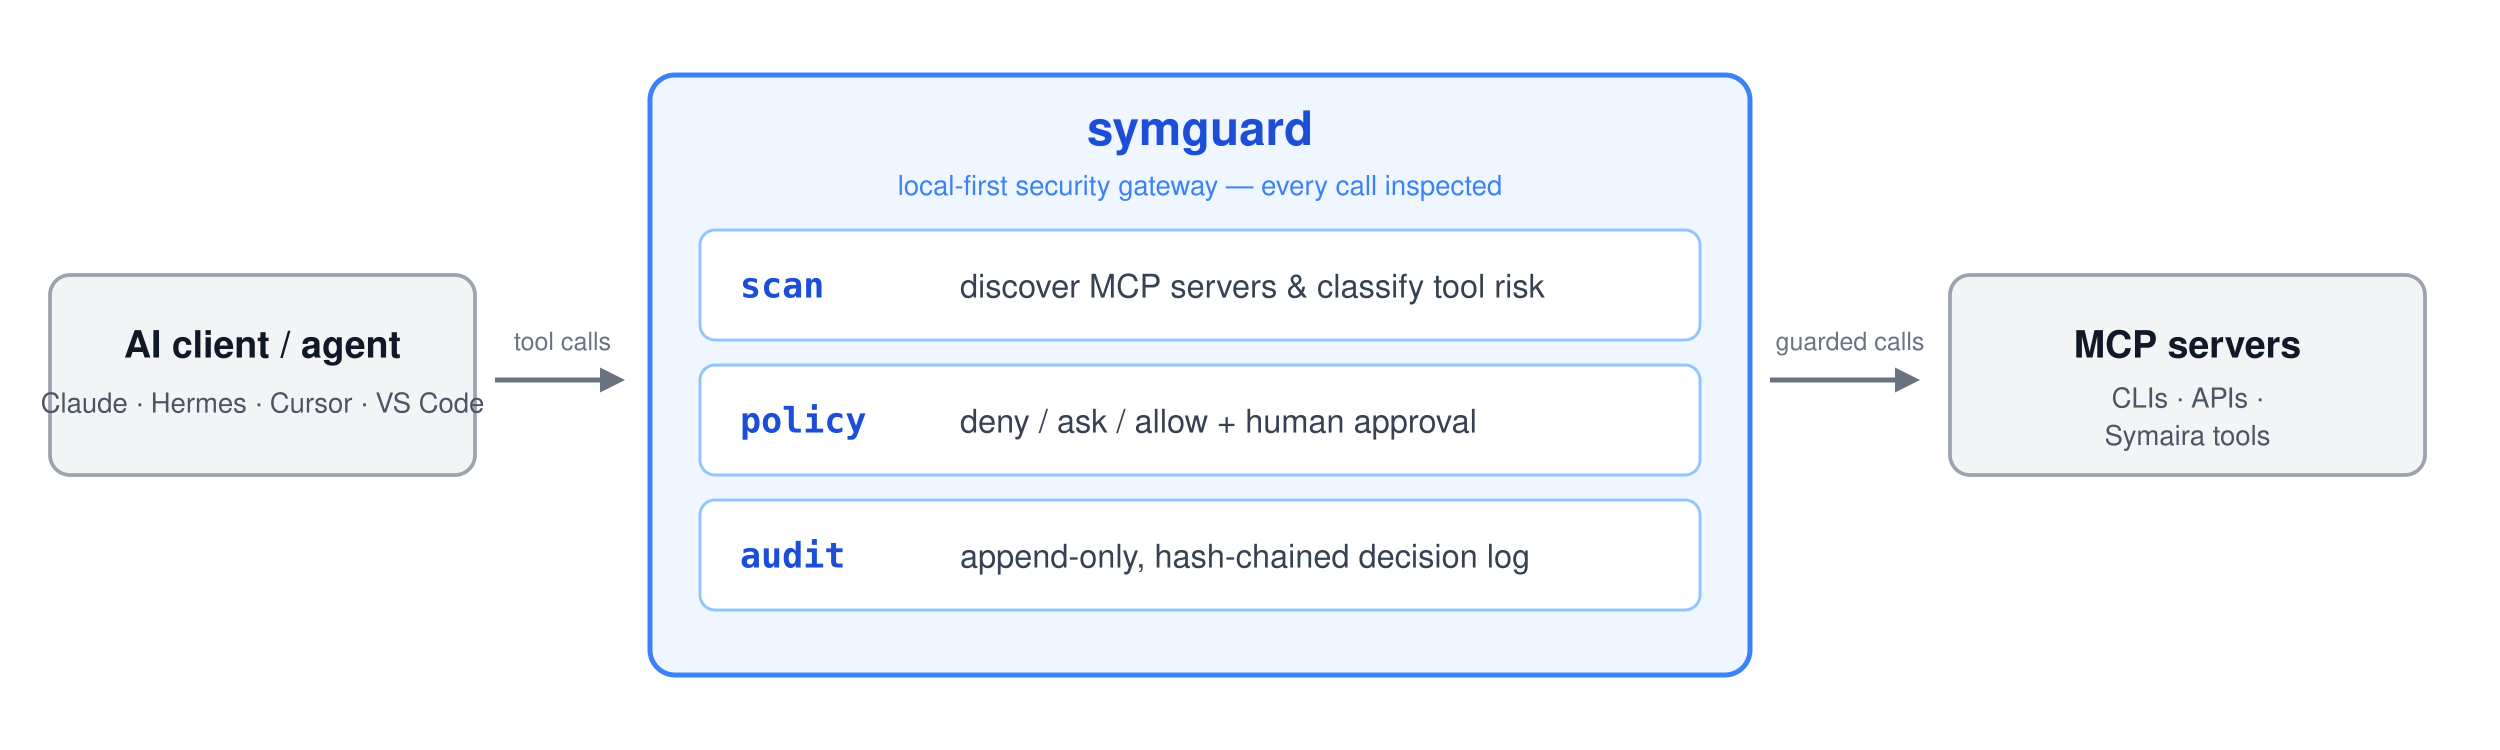
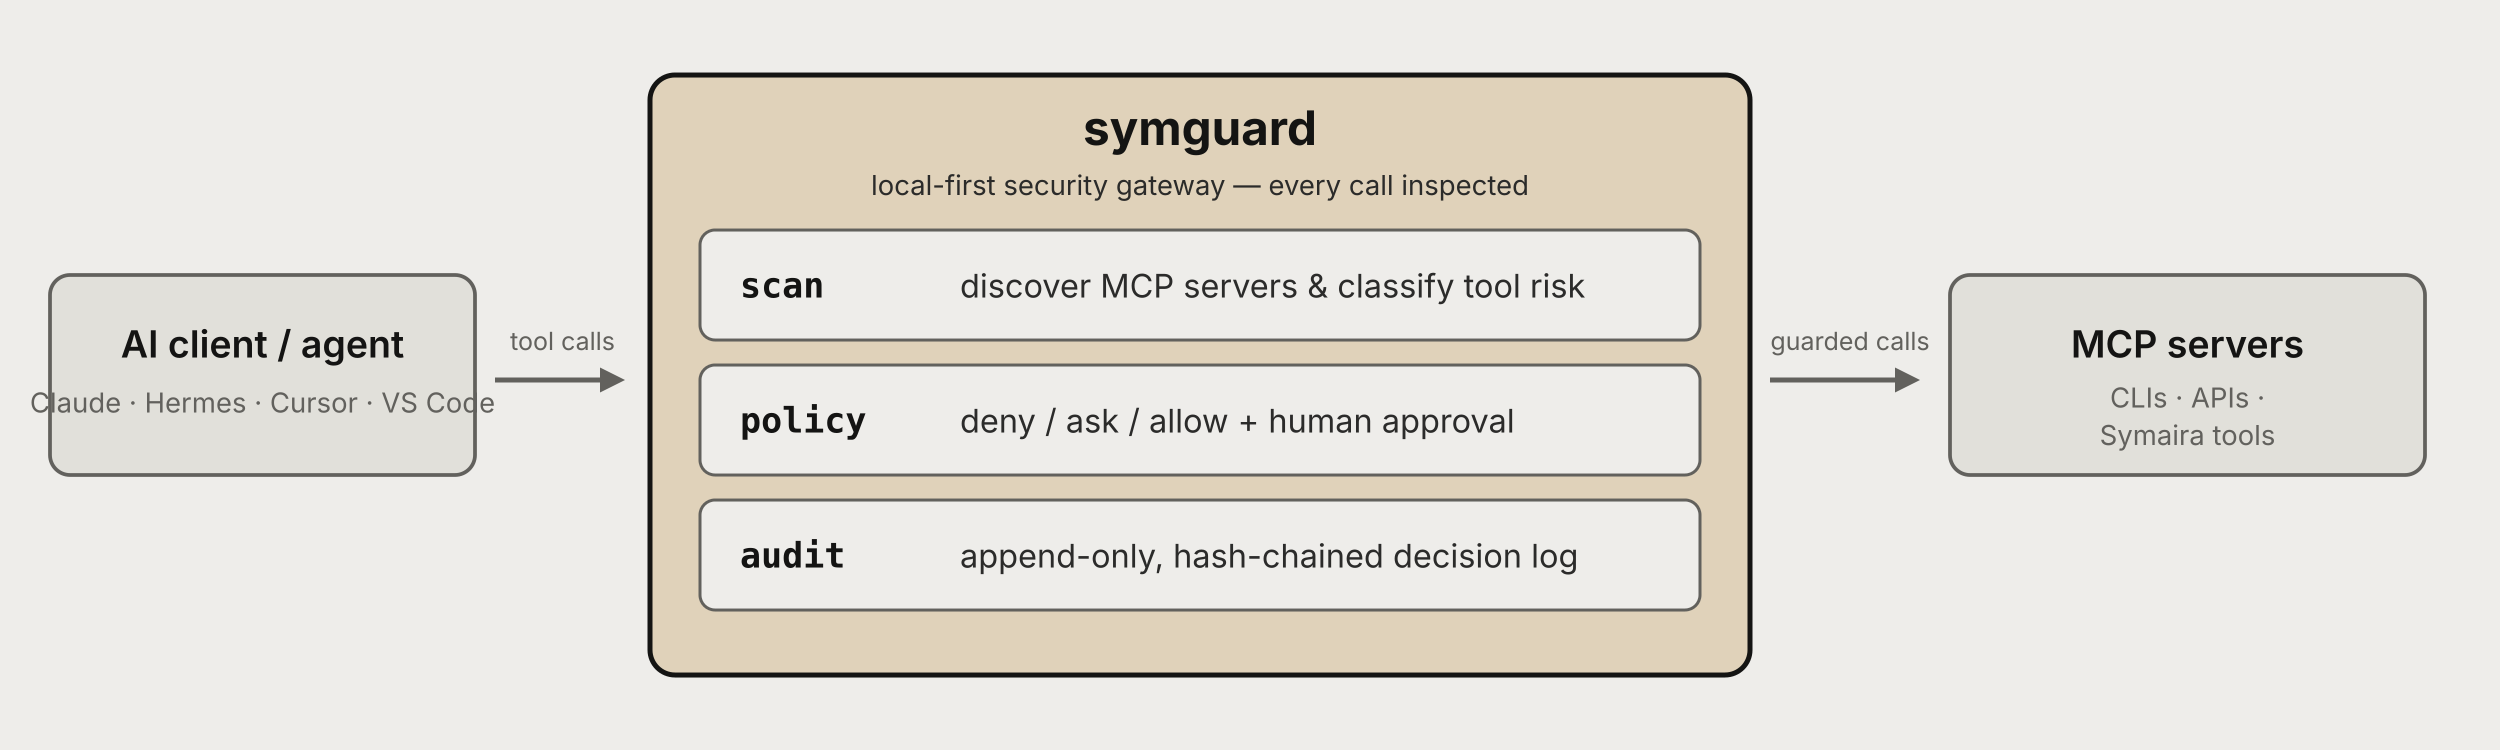
- <svg xmlns="http://www.w3.org/2000/svg" viewBox="0 0 1000 300" role="img" aria-labelledby="title desc">
-   <rect width="1000" height="300" fill="#ffffff" />
-   <g font-family="ui-sans-serif, -apple-system, 'Segoe UI', Helvetica, Arial, sans-serif">
-     <rect x="20" y="110" width="170" height="80" rx="8" fill="#f3f4f6" stroke="#9ca3af" stroke-width="1.5" />
-     <text x="105" y="143" text-anchor="middle" font-size="15" font-weight="600" fill="#111827">AI client / agent</text>
-     <text x="105" y="165" text-anchor="middle" font-size="11" fill="#4b5563">Claude · Hermes · Cursor · VS Code</text>
-     <text x="225" y="140" text-anchor="middle" font-size="10" fill="#6b7280">tool calls</text>
-     <path d="M 198 152 H 246" stroke="#6b7280" stroke-width="2" fill="none" />
-     <polygon points="250,152 240,147 240,157" fill="#6b7280" />
-     <rect x="260" y="30" width="440" height="240" rx="10" fill="#eff6ff" stroke="#3b82f6" stroke-width="2" />
-     <text x="480" y="58" text-anchor="middle" font-size="19" font-weight="700" fill="#1d4ed8">symguard</text>
-     <text x="480" y="78" text-anchor="middle" font-size="11" fill="#3b82f6">local-first security gateway — every call inspected</text>
-     <rect x="280" y="92" width="400" height="44" rx="6" fill="#ffffff" stroke="#93c5fd" stroke-width="1.2" />
-     <text x="296" y="119" font-size="14" font-weight="700" fill="#1d4ed8" font-family="ui-monospace, SFMono-Regular, Menlo, monospace">scan</text>
-     <text x="384" y="119" font-size="13" fill="#374151">discover MCP servers &amp; classify tool risk</text>
-     <rect x="280" y="146" width="400" height="44" rx="6" fill="#ffffff" stroke="#93c5fd" stroke-width="1.2" />
-     <text x="296" y="173" font-size="14" font-weight="700" fill="#1d4ed8" font-family="ui-monospace, SFMono-Regular, Menlo, monospace">policy</text>
-     <text x="384" y="173" font-size="13" fill="#374151">deny / ask / allow + human approval</text>
-     <rect x="280" y="200" width="400" height="44" rx="6" fill="#ffffff" stroke="#93c5fd" stroke-width="1.2" />
-     <text x="296" y="227" font-size="14" font-weight="700" fill="#1d4ed8" font-family="ui-monospace, SFMono-Regular, Menlo, monospace">audit</text>
-     <text x="384" y="227" font-size="13" fill="#374151">append-only, hash-chained decision log</text>
-     <text x="740" y="140" text-anchor="middle" font-size="10" fill="#6b7280">guarded calls</text>
-     <path d="M 708 152 H 764" stroke="#6b7280" stroke-width="2" fill="none" />
-     <polygon points="768,152 758,147 758,157" fill="#6b7280" />
-     <rect x="780" y="110" width="190" height="80" rx="8" fill="#f3f4f6" stroke="#9ca3af" stroke-width="1.5" />
-     <text x="875" y="143" text-anchor="middle" font-size="15" font-weight="600" fill="#111827">MCP servers</text>
-     <text x="875" y="163" text-anchor="middle" font-size="11" fill="#4b5563">CLIs · APIs ·</text>
-     <text x="875" y="178" text-anchor="middle" font-size="11" fill="#4b5563">Symaira tools</text>
+ <svg xmlns="http://www.w3.org/2000/svg" style="font-optical-sizing:none;font-variation-settings:'opsz' 18" viewBox="0 0 1000 300" role="img" aria-labelledby="title desc">
+   <rect width="1000" height="300" fill="#EEEDEA" />
+   <g font-family="'Google Sans Flex', -apple-system, BlinkMacSystemFont, system-ui, sans-serif">
+     <rect x="20" y="110" width="170" height="80" rx="8" fill="#E1E0DA" stroke="#62615D" stroke-width="1.5" />
+     <text x="105" y="143" text-anchor="middle" font-size="15" font-weight="600" fill="#141413">AI client / agent</text>
+     <text x="105" y="165" text-anchor="middle" font-size="11" fill="#62615D">Claude · Hermes · Cursor · VS Code</text>
+     <text x="225" y="140" text-anchor="middle" font-size="10" fill="#62615D">tool calls</text>
+     <path d="M 198 152 H 246" stroke="#62615D" stroke-width="2" fill="none" />
+     <polygon points="250,152 240,147 240,157" fill="#62615D" />
+     <rect x="260" y="30" width="440" height="240" rx="10" fill="#E0D2BA" stroke="#141413" stroke-width="2" />
+     <text x="480" y="58" text-anchor="middle" font-size="19" font-weight="700" fill="#141413">symguard</text>
+     <text x="480" y="78" text-anchor="middle" font-size="11" fill="#2B2B2A">local-first security gateway — every call inspected</text>
+     <rect x="280" y="92" width="400" height="44" rx="6" fill="#EEEDEA" stroke="#62615D" stroke-width="1.2" />
+     <text x="296" y="119" font-size="14" font-weight="700" fill="#141413" font-family="ui-monospace, SFMono-Regular, Menlo, monospace">scan</text>
+     <text x="384" y="119" font-size="13" fill="#2B2B2A">discover MCP servers &amp; classify tool risk</text>
+     <rect x="280" y="146" width="400" height="44" rx="6" fill="#EEEDEA" stroke="#62615D" stroke-width="1.2" />
+     <text x="296" y="173" font-size="14" font-weight="700" fill="#141413" font-family="ui-monospace, SFMono-Regular, Menlo, monospace">policy</text>
+     <text x="384" y="173" font-size="13" fill="#2B2B2A">deny / ask / allow + human approval</text>
+     <rect x="280" y="200" width="400" height="44" rx="6" fill="#EEEDEA" stroke="#62615D" stroke-width="1.2" />
+     <text x="296" y="227" font-size="14" font-weight="700" fill="#141413" font-family="ui-monospace, SFMono-Regular, Menlo, monospace">audit</text>
+     <text x="384" y="227" font-size="13" fill="#2B2B2A">append-only, hash-chained decision log</text>
+     <text x="740" y="140" text-anchor="middle" font-size="10" fill="#62615D">guarded calls</text>
+     <path d="M 708 152 H 764" stroke="#62615D" stroke-width="2" fill="none" />
+     <polygon points="768,152 758,147 758,157" fill="#62615D" />
+     <rect x="780" y="110" width="190" height="80" rx="8" fill="#E1E0DA" stroke="#62615D" stroke-width="1.5" />
+     <text x="875" y="143" text-anchor="middle" font-size="15" font-weight="600" fill="#141413">MCP servers</text>
+     <text x="875" y="163" text-anchor="middle" font-size="11" fill="#62615D">CLIs · APIs ·</text>
+     <text x="875" y="178" text-anchor="middle" font-size="11" fill="#62615D">Symaira tools</text>
  </g>
</svg>
